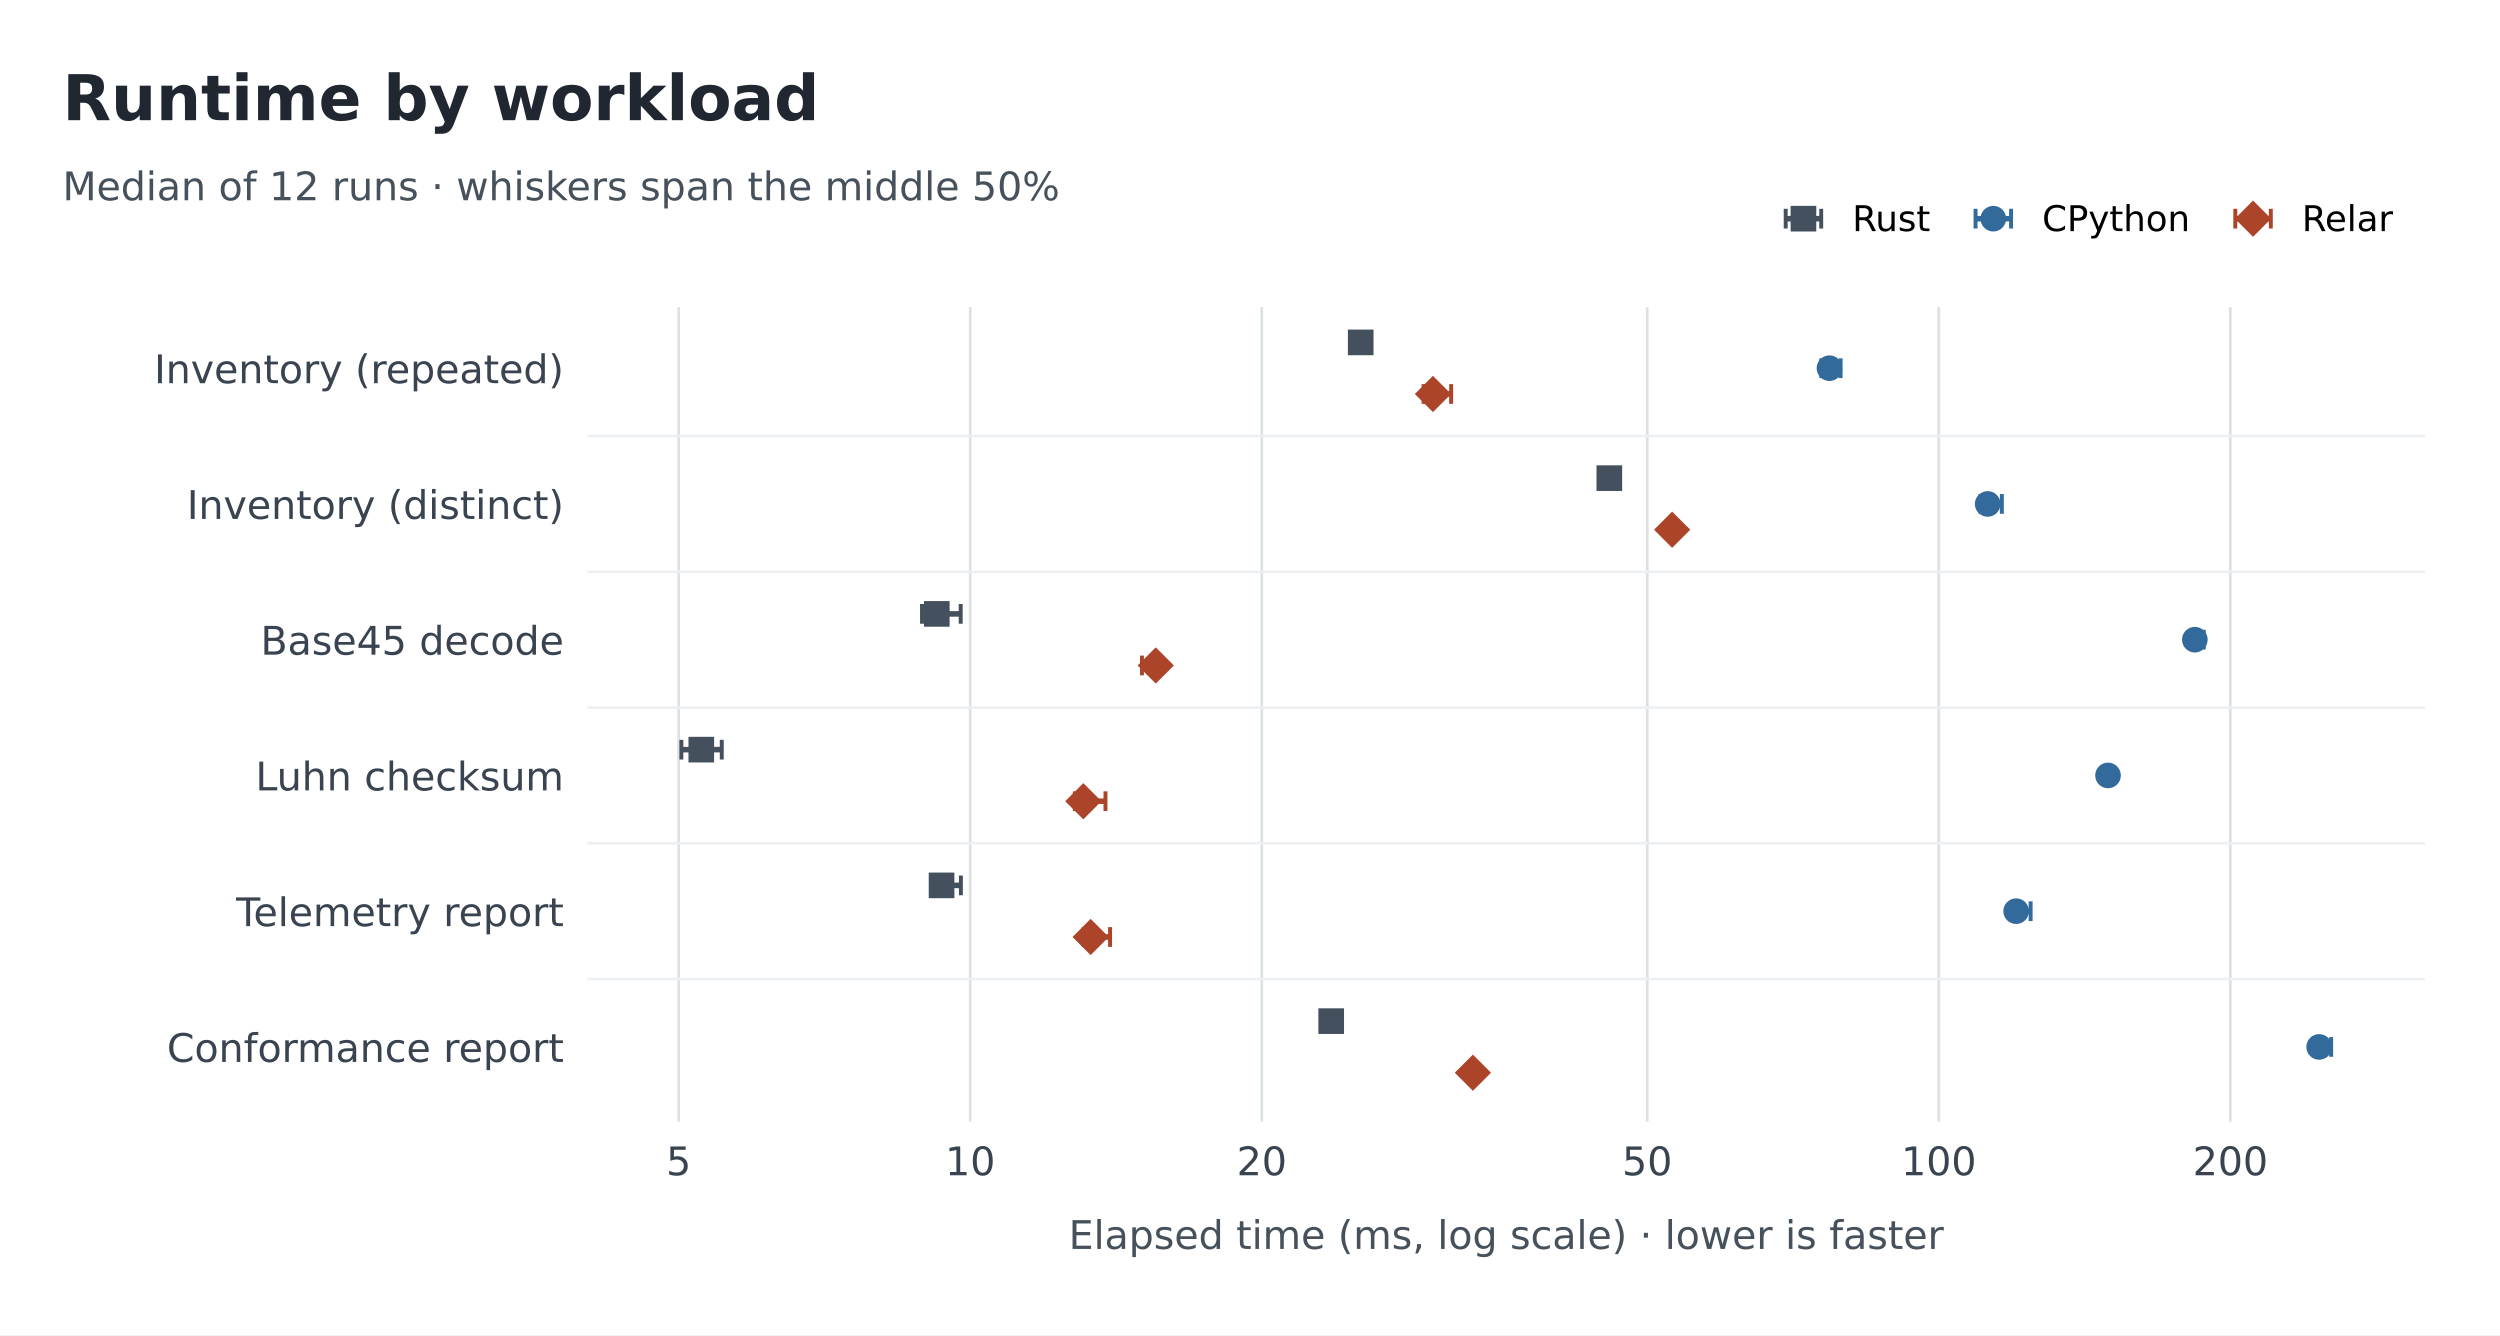
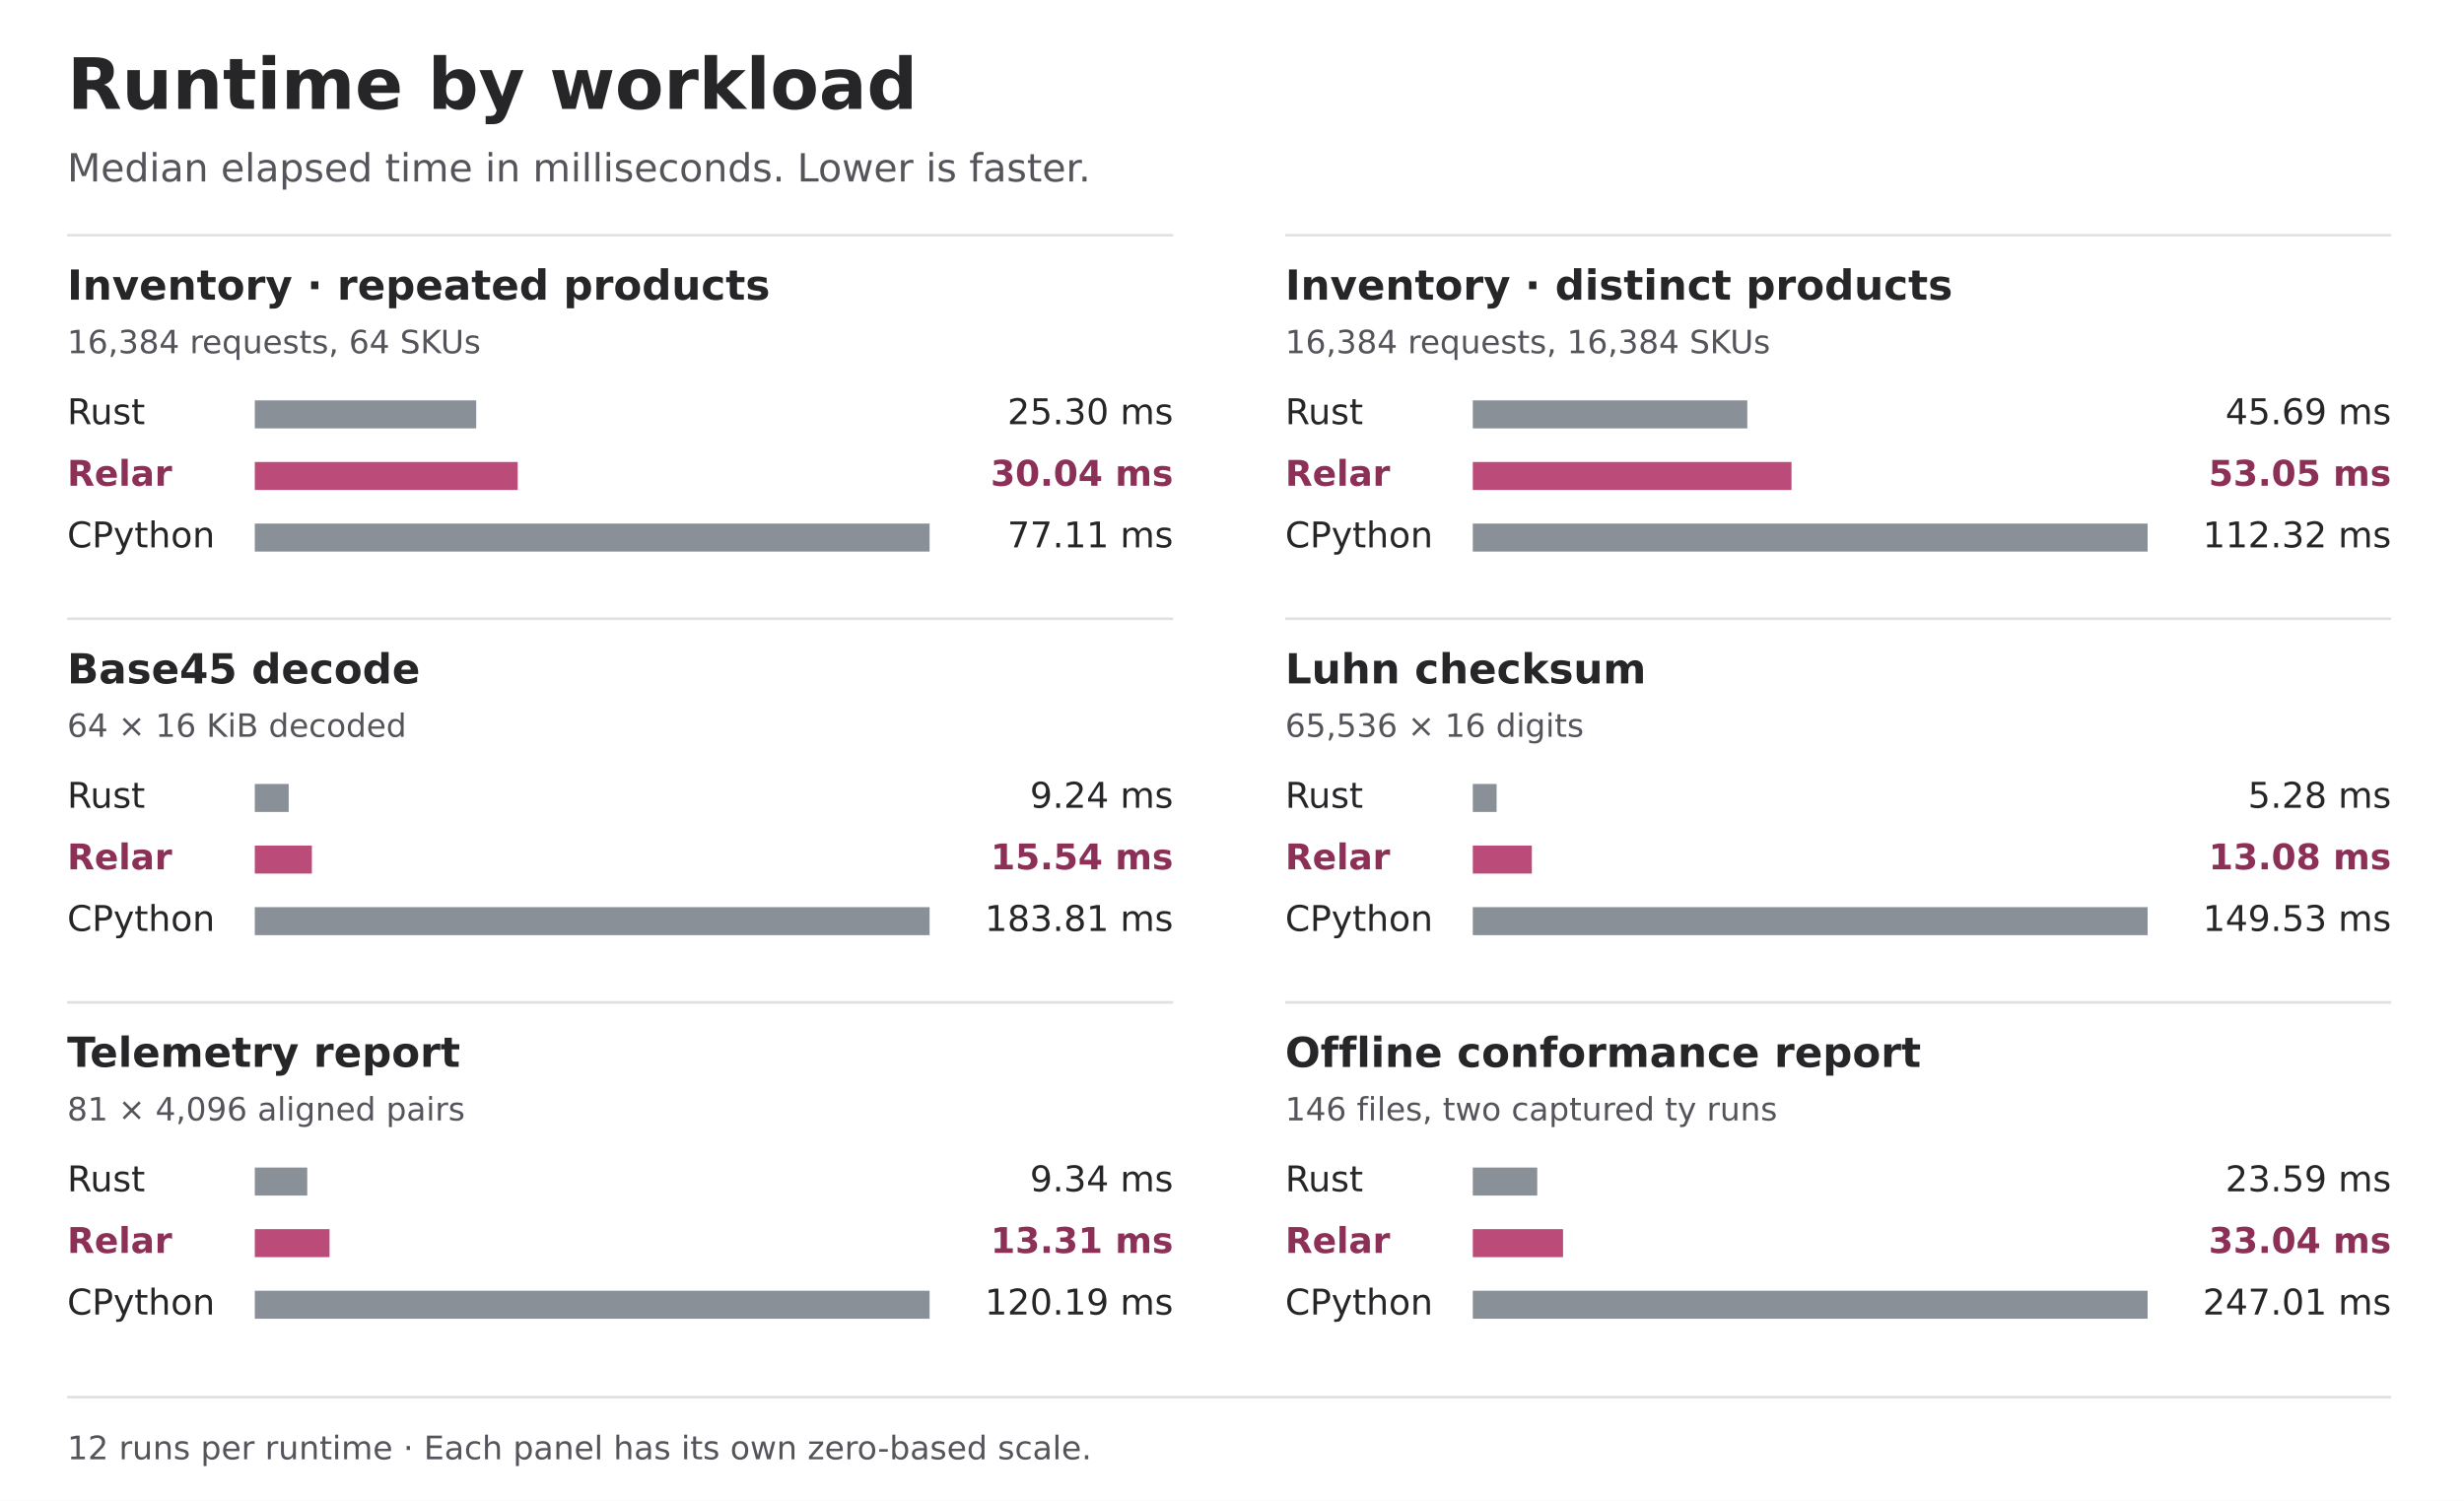
- <svg xmlns="http://www.w3.org/2000/svg" xmlns:xlink="http://www.w3.org/1999/xlink" width="633.6pt" height="338.4pt" viewBox="0 0 633.6 338.4" version="1.1">
+ <svg xmlns="http://www.w3.org/2000/svg" width="660pt" height="402pt" viewBox="0 0 660 402" version="1.1">
  <defs>
    <style type="text/css">*{stroke-linejoin: round; stroke-linecap: butt}</style>
  </defs>
  <g id="figure_1">
    <g id="patch_1">
-       <path d="M 0 338.4 L 633.6 338.4 L 633.6 0 L 0 0 z " style="fill: #ffffff" />
+       <path d="M 0 402 L 660 402 L 660 0 L 0 0 z " style="fill: #ffffff" />
    </g>
    <g id="axes_1">
      <g id="patch_2">
-         <path d="M 148.896 284.256 L 614.592 284.256 L 614.592 77.832 L 148.896 77.832 z " style="fill: #ffffff" />
-       </g>
-       <g id="matplotlib.axis_1">
-         <g id="xtick_1">
-           <g id="line2d_1">
-             <path d="M 172 284.256 L 172 77.832 " clip-path="url(#pf6abe679fa)" style="fill: none; stroke: #dce1e6; stroke-width: 0.7; stroke-linecap: square" />
-           </g>
-           <g id="line2d_2" />
-           <g id="text_1">
-             <text style="font-size: 10px; font-family: 'DejaVu Sans'; text-anchor: middle; fill: #394450" x="172" y="297.854" transform="rotate(-0 171.9999 297.8544)">5</text>
-           </g>
-         </g>
-         <g id="xtick_2">
-           <g id="line2d_3">
-             <path d="M 245.894 284.256 L 245.894 77.832 " clip-path="url(#pf6abe679fa)" style="fill: none; stroke: #dce1e6; stroke-width: 0.7; stroke-linecap: square" />
-           </g>
-           <g id="line2d_4" />
-           <g id="text_2">
-             <text style="font-size: 10px; font-family: 'DejaVu Sans'; text-anchor: middle; fill: #394450" x="245.894" y="297.854" transform="rotate(-0 245.8944 297.8544)">10</text>
-           </g>
-         </g>
-         <g id="xtick_3">
-           <g id="line2d_5">
-             <path d="M 319.789 284.256 L 319.789 77.832 " clip-path="url(#pf6abe679fa)" style="fill: none; stroke: #dce1e6; stroke-width: 0.7; stroke-linecap: square" />
-           </g>
-           <g id="line2d_6" />
-           <g id="text_3">
-             <text style="font-size: 10px; font-family: 'DejaVu Sans'; text-anchor: middle; fill: #394450" x="319.789" y="297.854" transform="rotate(-0 319.7888 297.8544)">20</text>
-           </g>
-         </g>
-         <g id="xtick_4">
-           <g id="line2d_7">
-             <path d="M 417.472 284.256 L 417.472 77.832 " clip-path="url(#pf6abe679fa)" style="fill: none; stroke: #dce1e6; stroke-width: 0.7; stroke-linecap: square" />
-           </g>
-           <g id="line2d_8" />
-           <g id="text_4">
-             <text style="font-size: 10px; font-family: 'DejaVu Sans'; text-anchor: middle; fill: #394450" x="417.472" y="297.854" transform="rotate(-0 417.4719 297.8544)">50</text>
-           </g>
-         </g>
-         <g id="xtick_5">
-           <g id="line2d_9">
-             <path d="M 491.366 284.256 L 491.366 77.832 " clip-path="url(#pf6abe679fa)" style="fill: none; stroke: #dce1e6; stroke-width: 0.7; stroke-linecap: square" />
-           </g>
-           <g id="line2d_10" />
-           <g id="text_5">
-             <text style="font-size: 10px; font-family: 'DejaVu Sans'; text-anchor: middle; fill: #394450" x="491.366" y="297.854" transform="rotate(-0 491.3664 297.8544)">100</text>
-           </g>
-         </g>
-         <g id="xtick_6">
-           <g id="line2d_11">
-             <path d="M 565.261 284.256 L 565.261 77.832 " clip-path="url(#pf6abe679fa)" style="fill: none; stroke: #dce1e6; stroke-width: 0.7; stroke-linecap: square" />
-           </g>
-           <g id="line2d_12" />
-           <g id="text_6">
-             <text style="font-size: 10px; font-family: 'DejaVu Sans'; text-anchor: middle; fill: #394450" x="565.261" y="297.854" transform="rotate(-0 565.2608 297.8544)">200</text>
-           </g>
-         </g>
-         <g id="text_7">
-           <text style="font-size: 10px; font-family: 'DejaVu Sans'; text-anchor: middle; fill: #46515c" x="381.744" y="316.533" transform="rotate(-0 381.744 316.5326)">Elapsed time (ms, log scale)  ·  lower is faster</text>
-         </g>
-       </g>
-       <g id="matplotlib.axis_2">
-         <g id="ytick_1">
-           <g id="line2d_13" />
-           <g id="text_8">
-             <text style="font-size: 10px; font-family: 'DejaVu Sans'; text-anchor: end; fill: #394450" x="142.896" y="97.113" transform="rotate(-0 142.896 97.11302)">Inventory (repeated)</text>
-           </g>
-         </g>
-         <g id="ytick_2">
-           <g id="line2d_14" />
-           <g id="text_9">
-             <text style="font-size: 10px; font-family: 'DejaVu Sans'; text-anchor: end; fill: #394450" x="142.896" y="131.517" transform="rotate(-0 142.896 131.517)">Inventory (distinct)</text>
-           </g>
-         </g>
-         <g id="ytick_3">
-           <g id="line2d_15" />
-           <g id="text_10">
-             <text style="font-size: 10px; font-family: 'DejaVu Sans'; text-anchor: end; fill: #394450" x="142.896" y="165.921" transform="rotate(-0 142.896 165.921)">Base45 decode</text>
-           </g>
-         </g>
-         <g id="ytick_4">
-           <g id="line2d_16" />
-           <g id="text_11">
-             <text style="font-size: 10px; font-family: 'DejaVu Sans'; text-anchor: end; fill: #394450" x="142.896" y="200.325" transform="rotate(-0 142.896 200.325)">Luhn checksum</text>
-           </g>
-         </g>
-         <g id="ytick_5">
-           <g id="line2d_17" />
-           <g id="text_12">
-             <text style="font-size: 10px; font-family: 'DejaVu Sans'; text-anchor: end; fill: #394450" x="142.896" y="234.729" transform="rotate(-0 142.896 234.729)">Telemetry report</text>
-           </g>
-         </g>
-         <g id="ytick_6">
-           <g id="line2d_18" />
-           <g id="text_13">
-             <text style="font-size: 10px; font-family: 'DejaVu Sans'; text-anchor: end; fill: #394450" x="142.896" y="269.133" transform="rotate(-0 142.896 269.133)">Conformance report</text>
-           </g>
-         </g>
-       </g>
-       <g id="line2d_19">
-         <path d="M 148.896 110.516 L 614.592 110.516 " clip-path="url(#pf6abe679fa)" style="fill: none; stroke: #edf0f3; stroke-width: 0.65; stroke-linecap: square" />
-       </g>
-       <g id="line2d_20">
-         <path d="M 148.896 144.92 L 614.592 144.92 " clip-path="url(#pf6abe679fa)" style="fill: none; stroke: #edf0f3; stroke-width: 0.65; stroke-linecap: square" />
-       </g>
-       <g id="line2d_21">
-         <path d="M 148.896 179.324 L 614.592 179.324 " clip-path="url(#pf6abe679fa)" style="fill: none; stroke: #edf0f3; stroke-width: 0.65; stroke-linecap: square" />
-       </g>
-       <g id="line2d_22">
-         <path d="M 148.896 213.728 L 614.592 213.728 " clip-path="url(#pf6abe679fa)" style="fill: none; stroke: #edf0f3; stroke-width: 0.65; stroke-linecap: square" />
-       </g>
-       <g id="line2d_23">
-         <path d="M 148.896 248.132 L 614.592 248.132 " clip-path="url(#pf6abe679fa)" style="fill: none; stroke: #edf0f3; stroke-width: 0.65; stroke-linecap: square" />
+         <path d="M 68.25 107.25 L 127.556 107.25 L 127.556 114.75 L 68.25 114.75 z " clip-path="url(#p8ca427c393)" style="fill: #899097" />
+       </g>
+       <g id="patch_3">
+         <path d="M 68.25 123.75 L 138.669 123.75 L 138.669 131.25 L 68.25 131.25 z " clip-path="url(#p8ca427c393)" style="fill: #bb4b78" />
+       </g>
+       <g id="patch_4">
+         <path d="M 68.25 140.25 L 249 140.25 L 249 147.75 L 68.25 147.75 z " clip-path="url(#p8ca427c393)" style="fill: #899097" />
+       </g>
+       <g id="patch_5">
+         <path d="M 394.5 107.25 L 468.028 107.25 L 468.028 114.75 L 394.5 114.75 z " clip-path="url(#p8ca427c393)" style="fill: #899097" />
+       </g>
+       <g id="patch_6">
+         <path d="M 394.5 123.75 L 479.87 123.75 L 479.87 131.25 L 394.5 131.25 z " clip-path="url(#p8ca427c393)" style="fill: #bb4b78" />
+       </g>
+       <g id="patch_7">
+         <path d="M 394.5 140.25 L 575.25 140.25 L 575.25 147.75 L 394.5 147.75 z " clip-path="url(#p8ca427c393)" style="fill: #899097" />
+       </g>
+       <g id="patch_8">
+         <path d="M 68.25 210 L 77.332 210 L 77.332 217.5 L 68.25 217.5 z " clip-path="url(#p8ca427c393)" style="fill: #899097" />
+       </g>
+       <g id="patch_9">
+         <path d="M 68.25 226.5 L 83.535 226.5 L 83.535 234 L 68.25 234 z " clip-path="url(#p8ca427c393)" style="fill: #bb4b78" />
+       </g>
+       <g id="patch_10">
+         <path d="M 68.25 243 L 249 243 L 249 250.5 L 68.25 250.5 z " clip-path="url(#p8ca427c393)" style="fill: #899097" />
+       </g>
+       <g id="patch_11">
+         <path d="M 394.5 210 L 400.878 210 L 400.878 217.5 L 394.5 217.5 z " clip-path="url(#p8ca427c393)" style="fill: #899097" />
+       </g>
+       <g id="patch_12">
+         <path d="M 394.5 226.5 L 410.316 226.5 L 410.316 234 L 394.5 234 z " clip-path="url(#p8ca427c393)" style="fill: #bb4b78" />
+       </g>
+       <g id="patch_13">
+         <path d="M 394.5 243 L 575.25 243 L 575.25 250.5 L 394.5 250.5 z " clip-path="url(#p8ca427c393)" style="fill: #899097" />
+       </g>
+       <g id="patch_14">
+         <path d="M 68.25 312.75 L 82.297 312.75 L 82.297 320.25 L 68.25 320.25 z " clip-path="url(#p8ca427c393)" style="fill: #899097" />
+       </g>
+       <g id="patch_15">
+         <path d="M 68.25 329.25 L 88.272 329.25 L 88.272 336.75 L 68.25 336.75 z " clip-path="url(#p8ca427c393)" style="fill: #bb4b78" />
+       </g>
+       <g id="patch_16">
+         <path d="M 68.25 345.75 L 249 345.75 L 249 353.25 L 68.25 353.25 z " clip-path="url(#p8ca427c393)" style="fill: #899097" />
+       </g>
+       <g id="patch_17">
+         <path d="M 394.5 312.75 L 411.76 312.75 L 411.76 320.25 L 394.5 320.25 z " clip-path="url(#p8ca427c393)" style="fill: #899097" />
+       </g>
+       <g id="patch_18">
+         <path d="M 394.5 329.25 L 418.673 329.25 L 418.673 336.75 L 394.5 336.75 z " clip-path="url(#p8ca427c393)" style="fill: #bb4b78" />
+       </g>
+       <g id="patch_19">
+         <path d="M 394.5 345.75 L 575.25 345.75 L 575.25 353.25 L 394.5 353.25 z " clip-path="url(#p8ca427c393)" style="fill: #899097" />
      </g>
      <g id="LineCollection_1">
-         <path d="M 343.262 86.777 L 346.415 86.777 " clip-path="url(#pf6abe679fa)" style="fill: none; stroke: #45505f; stroke-width: 1.4" />
-       </g>
-       <g id="line2d_24">
-         <defs>
-           <path id="mac4833c4b2" d="M 0 2.5 L 0 -2.5 " style="stroke: #45505f" />
-         </defs>
-         <g clip-path="url(#pf6abe679fa)">
-           <use xlink:href="#mac4833c4b2" x="343.262" y="86.777" style="fill: #45505f; stroke: #45505f" />
-         </g>
-       </g>
-       <g id="line2d_25">
-         <g clip-path="url(#pf6abe679fa)">
-           <use xlink:href="#mac4833c4b2" x="346.415" y="86.777" style="fill: #45505f; stroke: #45505f" />
-         </g>
+         <path d="M 18 63 L 314.25 63 " clip-path="url(#p8ca427c393)" style="fill: none; stroke: #e2dfe1; stroke-width: 0.7" />
      </g>
      <g id="LineCollection_2">
-         <path d="M 461.585 93.314 L 466.479 93.314 " clip-path="url(#pf6abe679fa)" style="fill: none; stroke: #326a9c; stroke-width: 1.4" />
-       </g>
-       <g id="line2d_26">
-         <defs>
-           <path id="m51a3c4536b" d="M 0 2.5 L 0 -2.5 " style="stroke: #326a9c" />
-         </defs>
-         <g clip-path="url(#pf6abe679fa)">
-           <use xlink:href="#m51a3c4536b" x="461.585" y="93.314" style="fill: #326a9c; stroke: #326a9c" />
-         </g>
-       </g>
-       <g id="line2d_27">
-         <g clip-path="url(#pf6abe679fa)">
-           <use xlink:href="#m51a3c4536b" x="466.479" y="93.314" style="fill: #326a9c; stroke: #326a9c" />
-         </g>
+         <path d="M 344.25 63 L 640.5 63 " clip-path="url(#p8ca427c393)" style="fill: none; stroke: #e2dfe1; stroke-width: 0.7" />
      </g>
      <g id="LineCollection_3">
-         <path d="M 360.796 99.851 L 367.775 99.851 " clip-path="url(#pf6abe679fa)" style="fill: none; stroke: #ac4429; stroke-width: 1.4" />
-       </g>
-       <g id="line2d_28">
-         <defs>
-           <path id="md7115ae603" d="M 0 2.5 L 0 -2.5 " style="stroke: #ac4429" />
-         </defs>
-         <g clip-path="url(#pf6abe679fa)">
-           <use xlink:href="#md7115ae603" x="360.796" y="99.851" style="fill: #ac4429; stroke: #ac4429" />
-         </g>
-       </g>
-       <g id="line2d_29">
-         <g clip-path="url(#pf6abe679fa)">
-           <use xlink:href="#md7115ae603" x="367.775" y="99.851" style="fill: #ac4429; stroke: #ac4429" />
-         </g>
+         <path d="M 18 165.75 L 314.25 165.75 " clip-path="url(#p8ca427c393)" style="fill: none; stroke: #e2dfe1; stroke-width: 0.7" />
      </g>
      <g id="LineCollection_4">
-         <path d="M 407.334 121.181 L 409.613 121.181 " clip-path="url(#pf6abe679fa)" style="fill: none; stroke: #45505f; stroke-width: 1.4" />
-       </g>
-       <g id="line2d_30">
-         <g clip-path="url(#pf6abe679fa)">
-           <use xlink:href="#mac4833c4b2" x="407.334" y="121.181" style="fill: #45505f; stroke: #45505f" />
-         </g>
-       </g>
-       <g id="line2d_31">
-         <g clip-path="url(#pf6abe679fa)">
-           <use xlink:href="#mac4833c4b2" x="409.613" y="121.181" style="fill: #45505f; stroke: #45505f" />
-         </g>
+         <path d="M 344.25 165.75 L 640.5 165.75 " clip-path="url(#p8ca427c393)" style="fill: none; stroke: #e2dfe1; stroke-width: 0.7" />
      </g>
      <g id="LineCollection_5">
-         <path d="M 501.943 127.718 L 507.347 127.718 " clip-path="url(#pf6abe679fa)" style="fill: none; stroke: #326a9c; stroke-width: 1.4" />
-       </g>
-       <g id="line2d_32">
-         <g clip-path="url(#pf6abe679fa)">
-           <use xlink:href="#m51a3c4536b" x="501.943" y="127.718" style="fill: #326a9c; stroke: #326a9c" />
-         </g>
-       </g>
-       <g id="line2d_33">
-         <g clip-path="url(#pf6abe679fa)">
-           <use xlink:href="#m51a3c4536b" x="507.347" y="127.718" style="fill: #326a9c; stroke: #326a9c" />
-         </g>
+         <path d="M 18 268.5 L 314.25 268.5 " clip-path="url(#p8ca427c393)" style="fill: none; stroke: #e2dfe1; stroke-width: 0.7" />
      </g>
      <g id="LineCollection_6">
-         <path d="M 422.763 134.255 L 425.127 134.255 " clip-path="url(#pf6abe679fa)" style="fill: none; stroke: #ac4429; stroke-width: 1.4" />
-       </g>
-       <g id="line2d_34">
-         <g clip-path="url(#pf6abe679fa)">
-           <use xlink:href="#md7115ae603" x="422.763" y="134.255" style="fill: #ac4429; stroke: #ac4429" />
-         </g>
-       </g>
-       <g id="line2d_35">
-         <g clip-path="url(#pf6abe679fa)">
-           <use xlink:href="#md7115ae603" x="425.127" y="134.255" style="fill: #ac4429; stroke: #ac4429" />
-         </g>
+         <path d="M 344.25 268.5 L 640.5 268.5 " clip-path="url(#p8ca427c393)" style="fill: none; stroke: #e2dfe1; stroke-width: 0.7" />
      </g>
      <g id="LineCollection_7">
-         <path d="M 233.675 155.585 L 243.479 155.585 " clip-path="url(#pf6abe679fa)" style="fill: none; stroke: #45505f; stroke-width: 1.4" />
-       </g>
-       <g id="line2d_36">
-         <g clip-path="url(#pf6abe679fa)">
-           <use xlink:href="#mac4833c4b2" x="233.675" y="155.585" style="fill: #45505f; stroke: #45505f" />
-         </g>
-       </g>
-       <g id="line2d_37">
-         <g clip-path="url(#pf6abe679fa)">
-           <use xlink:href="#mac4833c4b2" x="243.479" y="155.585" style="fill: #45505f; stroke: #45505f" />
-         </g>
-       </g>
-       <g id="LineCollection_8">
-         <path d="M 555.623 162.122 L 558.513 162.122 " clip-path="url(#pf6abe679fa)" style="fill: none; stroke: #326a9c; stroke-width: 1.4" />
-       </g>
-       <g id="line2d_38">
-         <g clip-path="url(#pf6abe679fa)">
-           <use xlink:href="#m51a3c4536b" x="555.623" y="162.122" style="fill: #326a9c; stroke: #326a9c" />
-         </g>
-       </g>
-       <g id="line2d_39">
-         <g clip-path="url(#pf6abe679fa)">
-           <use xlink:href="#m51a3c4536b" x="558.513" y="162.122" style="fill: #326a9c; stroke: #326a9c" />
-         </g>
-       </g>
-       <g id="LineCollection_9">
-         <path d="M 289.415 168.659 L 294.036 168.659 " clip-path="url(#pf6abe679fa)" style="fill: none; stroke: #ac4429; stroke-width: 1.4" />
-       </g>
-       <g id="line2d_40">
-         <g clip-path="url(#pf6abe679fa)">
-           <use xlink:href="#md7115ae603" x="289.415" y="168.659" style="fill: #ac4429; stroke: #ac4429" />
-         </g>
-       </g>
-       <g id="line2d_41">
-         <g clip-path="url(#pf6abe679fa)">
-           <use xlink:href="#md7115ae603" x="294.036" y="168.659" style="fill: #ac4429; stroke: #ac4429" />
-         </g>
-       </g>
-       <g id="LineCollection_10">
-         <path d="M 172.685 189.989 L 182.923 189.989 " clip-path="url(#pf6abe679fa)" style="fill: none; stroke: #45505f; stroke-width: 1.4" />
-       </g>
-       <g id="line2d_42">
-         <g clip-path="url(#pf6abe679fa)">
-           <use xlink:href="#mac4833c4b2" x="172.685" y="189.989" style="fill: #45505f; stroke: #45505f" />
-         </g>
-       </g>
-       <g id="line2d_43">
-         <g clip-path="url(#pf6abe679fa)">
-           <use xlink:href="#mac4833c4b2" x="182.923" y="189.989" style="fill: #45505f; stroke: #45505f" />
-         </g>
-       </g>
-       <g id="LineCollection_11">
-         <path d="M 533.531 196.526 L 535.13 196.526 " clip-path="url(#pf6abe679fa)" style="fill: none; stroke: #326a9c; stroke-width: 1.4" />
-       </g>
-       <g id="line2d_44">
-         <g clip-path="url(#pf6abe679fa)">
-           <use xlink:href="#m51a3c4536b" x="533.531" y="196.526" style="fill: #326a9c; stroke: #326a9c" />
-         </g>
-       </g>
-       <g id="line2d_45">
-         <g clip-path="url(#pf6abe679fa)">
-           <use xlink:href="#m51a3c4536b" x="535.13" y="196.526" style="fill: #326a9c; stroke: #326a9c" />
-         </g>
-       </g>
-       <g id="LineCollection_12">
-         <path d="M 272.404 203.063 L 280.173 203.063 " clip-path="url(#pf6abe679fa)" style="fill: none; stroke: #ac4429; stroke-width: 1.4" />
-       </g>
-       <g id="line2d_46">
-         <g clip-path="url(#pf6abe679fa)">
-           <use xlink:href="#md7115ae603" x="272.404" y="203.063" style="fill: #ac4429; stroke: #ac4429" />
-         </g>
-       </g>
-       <g id="line2d_47">
-         <g clip-path="url(#pf6abe679fa)">
-           <use xlink:href="#md7115ae603" x="280.173" y="203.063" style="fill: #ac4429; stroke: #ac4429" />
-         </g>
-       </g>
-       <g id="LineCollection_13">
-         <path d="M 236.569 224.393 L 243.53 224.393 " clip-path="url(#pf6abe679fa)" style="fill: none; stroke: #45505f; stroke-width: 1.4" />
-       </g>
-       <g id="line2d_48">
-         <g clip-path="url(#pf6abe679fa)">
-           <use xlink:href="#mac4833c4b2" x="236.569" y="224.393" style="fill: #45505f; stroke: #45505f" />
-         </g>
-       </g>
-       <g id="line2d_49">
-         <g clip-path="url(#pf6abe679fa)">
-           <use xlink:href="#mac4833c4b2" x="243.53" y="224.393" style="fill: #45505f; stroke: #45505f" />
-         </g>
-       </g>
-       <g id="LineCollection_14">
-         <path d="M 509.958 230.93 L 514.64 230.93 " clip-path="url(#pf6abe679fa)" style="fill: none; stroke: #326a9c; stroke-width: 1.4" />
-       </g>
-       <g id="line2d_50">
-         <g clip-path="url(#pf6abe679fa)">
-           <use xlink:href="#m51a3c4536b" x="509.958" y="230.93" style="fill: #326a9c; stroke: #326a9c" />
-         </g>
-       </g>
-       <g id="line2d_51">
-         <g clip-path="url(#pf6abe679fa)">
-           <use xlink:href="#m51a3c4536b" x="514.64" y="230.93" style="fill: #326a9c; stroke: #326a9c" />
-         </g>
-       </g>
-       <g id="LineCollection_15">
-         <path d="M 274.651 237.467 L 281.333 237.467 " clip-path="url(#pf6abe679fa)" style="fill: none; stroke: #ac4429; stroke-width: 1.4" />
-       </g>
-       <g id="line2d_52">
-         <g clip-path="url(#pf6abe679fa)">
-           <use xlink:href="#md7115ae603" x="274.651" y="237.467" style="fill: #ac4429; stroke: #ac4429" />
-         </g>
-       </g>
-       <g id="line2d_53">
-         <g clip-path="url(#pf6abe679fa)">
-           <use xlink:href="#md7115ae603" x="281.333" y="237.467" style="fill: #ac4429; stroke: #ac4429" />
-         </g>
-       </g>
-       <g id="LineCollection_16">
-         <path d="M 336.313 258.797 L 339.52 258.797 " clip-path="url(#pf6abe679fa)" style="fill: none; stroke: #45505f; stroke-width: 1.4" />
-       </g>
-       <g id="line2d_54">
-         <g clip-path="url(#pf6abe679fa)">
-           <use xlink:href="#mac4833c4b2" x="336.313" y="258.797" style="fill: #45505f; stroke: #45505f" />
-         </g>
-       </g>
-       <g id="line2d_55">
-         <g clip-path="url(#pf6abe679fa)">
-           <use xlink:href="#mac4833c4b2" x="339.52" y="258.797" style="fill: #45505f; stroke: #45505f" />
-         </g>
-       </g>
-       <g id="LineCollection_17">
-         <path d="M 587.055 265.334 L 590.803 265.334 " clip-path="url(#pf6abe679fa)" style="fill: none; stroke: #326a9c; stroke-width: 1.4" />
-       </g>
-       <g id="line2d_56">
-         <g clip-path="url(#pf6abe679fa)">
-           <use xlink:href="#m51a3c4536b" x="587.055" y="265.334" style="fill: #326a9c; stroke: #326a9c" />
-         </g>
-       </g>
-       <g id="line2d_57">
-         <g clip-path="url(#pf6abe679fa)">
-           <use xlink:href="#m51a3c4536b" x="590.803" y="265.334" style="fill: #326a9c; stroke: #326a9c" />
-         </g>
-       </g>
-       <g id="LineCollection_18">
-         <path d="M 372.022 271.871 L 374.927 271.871 " clip-path="url(#pf6abe679fa)" style="fill: none; stroke: #ac4429; stroke-width: 1.4" />
-       </g>
-       <g id="line2d_58">
-         <g clip-path="url(#pf6abe679fa)">
-           <use xlink:href="#md7115ae603" x="372.022" y="271.871" style="fill: #ac4429; stroke: #ac4429" />
-         </g>
-       </g>
-       <g id="line2d_59">
-         <g clip-path="url(#pf6abe679fa)">
-           <use xlink:href="#md7115ae603" x="374.927" y="271.871" style="fill: #ac4429; stroke: #ac4429" />
-         </g>
-       </g>
-       <g id="line2d_60">
-         <defs>
-           <path id="m5407c6e0bc" d="M -2.75 2.75 L 2.75 2.75 L 2.75 -2.75 L -2.75 -2.75 z " style="stroke: #45505f; stroke-linejoin: miter" />
-         </defs>
-         <g clip-path="url(#pf6abe679fa)">
-           <use xlink:href="#m5407c6e0bc" x="344.856" y="86.777" style="fill: #45505f; stroke: #45505f; stroke-linejoin: miter" />
-         </g>
-       </g>
-       <g id="line2d_61">
-         <defs>
-           <path id="ma1bf87bc43" d="M 0 2.75 C 0.729 2.75 1.429 2.46 1.945 1.945 C 2.46 1.429 2.75 0.729 2.75 0 C 2.75 -0.729 2.46 -1.429 1.945 -1.945 C 1.429 -2.46 0.729 -2.75 0 -2.75 C -0.729 -2.75 -1.429 -2.46 -1.945 -1.945 C -2.46 -1.429 -2.75 -0.729 -2.75 0 C -2.75 0.729 -2.46 1.429 -1.945 1.945 C -1.429 2.46 -0.729 2.75 0 2.75 z " style="stroke: #326a9c" />
-         </defs>
-         <g clip-path="url(#pf6abe679fa)">
-           <use xlink:href="#ma1bf87bc43" x="463.659" y="93.314" style="fill: #326a9c; stroke: #326a9c" />
-         </g>
-       </g>
-       <g id="line2d_62">
-         <defs>
-           <path id="m8eb67f1c9c" d="M -0 3.889 L 3.889 0 L 0 -3.889 L -3.889 -0 z " style="stroke: #ac4429; stroke-linejoin: miter" />
-         </defs>
-         <g clip-path="url(#pf6abe679fa)">
-           <use xlink:href="#m8eb67f1c9c" x="363.166" y="99.851" style="fill: #ac4429; stroke: #ac4429; stroke-linejoin: miter" />
-         </g>
-       </g>
-       <g id="line2d_63">
-         <g clip-path="url(#pf6abe679fa)">
-           <use xlink:href="#m5407c6e0bc" x="407.868" y="121.181" style="fill: #45505f; stroke: #45505f; stroke-linejoin: miter" />
-         </g>
-       </g>
-       <g id="line2d_64">
-         <g clip-path="url(#pf6abe679fa)">
-           <use xlink:href="#ma1bf87bc43" x="503.755" y="127.718" style="fill: #326a9c; stroke: #326a9c" />
-         </g>
-       </g>
-       <g id="line2d_65">
-         <g clip-path="url(#pf6abe679fa)">
-           <use xlink:href="#m8eb67f1c9c" x="423.788" y="134.255" style="fill: #ac4429; stroke: #ac4429; stroke-linejoin: miter" />
-         </g>
-       </g>
-       <g id="line2d_66">
-         <g clip-path="url(#pf6abe679fa)">
-           <use xlink:href="#m5407c6e0bc" x="237.42" y="155.585" style="fill: #45505f; stroke: #45505f; stroke-linejoin: miter" />
-         </g>
-       </g>
-       <g id="line2d_67">
-         <g clip-path="url(#pf6abe679fa)">
-           <use xlink:href="#ma1bf87bc43" x="556.259" y="162.122" style="fill: #326a9c; stroke: #326a9c" />
-         </g>
-       </g>
-       <g id="line2d_68">
-         <g clip-path="url(#pf6abe679fa)">
-           <use xlink:href="#m8eb67f1c9c" x="292.916" y="168.659" style="fill: #ac4429; stroke: #ac4429; stroke-linejoin: miter" />
-         </g>
-       </g>
-       <g id="line2d_69">
-         <g clip-path="url(#pf6abe679fa)">
-           <use xlink:href="#m5407c6e0bc" x="177.736" y="189.989" style="fill: #45505f; stroke: #45505f; stroke-linejoin: miter" />
-         </g>
-       </g>
-       <g id="line2d_70">
-         <g clip-path="url(#pf6abe679fa)">
-           <use xlink:href="#ma1bf87bc43" x="534.256" y="196.526" style="fill: #326a9c; stroke: #326a9c" />
-         </g>
-       </g>
-       <g id="line2d_71">
-         <g clip-path="url(#pf6abe679fa)">
-           <use xlink:href="#m8eb67f1c9c" x="274.554" y="203.063" style="fill: #ac4429; stroke: #ac4429; stroke-linejoin: miter" />
-         </g>
-       </g>
-       <g id="line2d_72">
-         <g clip-path="url(#pf6abe679fa)">
-           <use xlink:href="#m5407c6e0bc" x="238.626" y="224.393" style="fill: #45505f; stroke: #45505f; stroke-linejoin: miter" />
-         </g>
-       </g>
-       <g id="line2d_73">
-         <g clip-path="url(#pf6abe679fa)">
-           <use xlink:href="#ma1bf87bc43" x="510.973" y="230.93" style="fill: #326a9c; stroke: #326a9c" />
-         </g>
-       </g>
-       <g id="line2d_74">
-         <g clip-path="url(#pf6abe679fa)">
-           <use xlink:href="#m8eb67f1c9c" x="276.409" y="237.467" style="fill: #ac4429; stroke: #ac4429; stroke-linejoin: miter" />
-         </g>
-       </g>
-       <g id="line2d_75">
-         <g clip-path="url(#pf6abe679fa)">
-           <use xlink:href="#m5407c6e0bc" x="337.379" y="258.797" style="fill: #45505f; stroke: #45505f; stroke-linejoin: miter" />
-         </g>
-       </g>
-       <g id="line2d_76">
-         <g clip-path="url(#pf6abe679fa)">
-           <use xlink:href="#ma1bf87bc43" x="587.768" y="265.334" style="fill: #326a9c; stroke: #326a9c" />
-         </g>
-       </g>
-       <g id="line2d_77">
-         <g clip-path="url(#pf6abe679fa)">
-           <use xlink:href="#m8eb67f1c9c" x="373.289" y="271.871" style="fill: #ac4429; stroke: #ac4429; stroke-linejoin: miter" />
-         </g>
-       </g>
-       <g id="legend_1">
-         <g id="LineCollection_19">
-           <path d="M 452.565 55.421 L 461.565 55.421 " style="fill: none; stroke: #45505f; stroke-width: 1.4" />
-         </g>
-         <g id="line2d_78">
-           <g>
-             <use xlink:href="#mac4833c4b2" x="452.565" y="55.421" style="fill: #45505f; stroke: #45505f" />
-           </g>
-         </g>
-         <g id="line2d_79">
-           <g>
-             <use xlink:href="#mac4833c4b2" x="461.565" y="55.421" style="fill: #45505f; stroke: #45505f" />
-           </g>
-         </g>
-         <g id="line2d_80" />
-         <g id="line2d_81">
-           <g>
-             <use xlink:href="#m5407c6e0bc" x="457.065" y="55.421" style="fill: #45505f; stroke: #45505f; stroke-linejoin: miter" />
-           </g>
-         </g>
-         <g id="text_14">
-           <text style="font-size: 9px; font-family: 'DejaVu Sans'; text-anchor: start" x="469.44" y="58.571" transform="rotate(-0 469.4403 58.5712)">Rust</text>
-         </g>
-         <g id="LineCollection_20">
-           <path d="M 500.684 55.421 L 509.684 55.421 " style="fill: none; stroke: #326a9c; stroke-width: 1.4" />
-         </g>
-         <g id="line2d_82">
-           <g>
-             <use xlink:href="#m51a3c4536b" x="500.684" y="55.421" style="fill: #326a9c; stroke: #326a9c" />
-           </g>
-         </g>
-         <g id="line2d_83">
-           <g>
-             <use xlink:href="#m51a3c4536b" x="509.684" y="55.421" style="fill: #326a9c; stroke: #326a9c" />
-           </g>
-         </g>
-         <g id="line2d_84" />
-         <g id="line2d_85">
-           <g>
-             <use xlink:href="#ma1bf87bc43" x="505.184" y="55.421" style="fill: #326a9c; stroke: #326a9c" />
-           </g>
-         </g>
-         <g id="text_15">
-           <text style="font-size: 9px; font-family: 'DejaVu Sans'; text-anchor: start" x="517.559" y="58.571" transform="rotate(-0 517.5593 58.5712)">CPython</text>
-         </g>
-         <g id="LineCollection_21">
-           <path d="M 566.515 55.421 L 575.515 55.421 " style="fill: none; stroke: #ac4429; stroke-width: 1.4" />
-         </g>
-         <g id="line2d_86">
-           <g>
-             <use xlink:href="#md7115ae603" x="566.515" y="55.421" style="fill: #ac4429; stroke: #ac4429" />
-           </g>
-         </g>
-         <g id="line2d_87">
-           <g>
-             <use xlink:href="#md7115ae603" x="575.515" y="55.421" style="fill: #ac4429; stroke: #ac4429" />
-           </g>
-         </g>
-         <g id="line2d_88" />
-         <g id="line2d_89">
-           <g>
-             <use xlink:href="#m8eb67f1c9c" x="571.015" y="55.421" style="fill: #ac4429; stroke: #ac4429; stroke-linejoin: miter" />
-           </g>
-         </g>
-         <g id="text_16">
-           <text style="font-size: 9px; font-family: 'DejaVu Sans'; text-anchor: start" x="583.39" y="58.571" transform="rotate(-0 583.3901 58.5712)">Relar</text>
-         </g>
-       </g>
-     </g>
-     <g id="text_17">
-       <text style="font-weight: 600; font-size: 16px; font-family: 'DejaVu Sans'; text-anchor: start; fill: #202730" x="15.84" y="30.456" transform="rotate(-0 15.84 30.456)">Runtime by workload</text>
-     </g>
-     <g id="text_18">
-       <text style="font-size: 10px; font-family: 'DejaVu Sans'; text-anchor: start; fill: #46515c" x="15.84" y="50.76" transform="rotate(-0 15.84 50.76)">Median of 12 runs  ·  whiskers span the middle 50%</text>
+         <path d="M 18 374.25 L 640.5 374.25 " clip-path="url(#p8ca427c393)" style="fill: none; stroke: #e2dfe1; stroke-width: 0.7" />
+       </g>
+       <g id="text_1">
+         <text style="font-weight: 700; font-size: 19px; font-family: 'DejaVu Sans'; text-anchor: start; fill: #262528" x="18" y="29.169" transform="rotate(-0 18 29.16859)">Runtime by workload</text>
+       </g>
+       <g id="text_2">
+         <text style="font-size: 10.4px; font-family: 'DejaVu Sans'; text-anchor: start; fill: #56545b" x="18" y="48.62" transform="rotate(-0 18 48.61975)">Median elapsed time in milliseconds. Lower is faster.</text>
+       </g>
+       <g id="text_3">
+         <text style="font-weight: 700; font-size: 11.1px; font-family: 'DejaVu Sans'; text-anchor: start; fill: #262528" x="18" y="80.27" transform="rotate(-0 18 80.26955)">Inventory · repeated products</text>
+       </g>
+       <g id="text_4">
+         <text style="font-size: 8.6px; font-family: 'DejaVu Sans'; text-anchor: start; fill: #56545b" x="18" y="94.623" transform="rotate(-0 18 94.62306)">16,384 requests, 64 SKUs</text>
+       </g>
+       <g id="text_5">
+         <text style="font-size: 9.5px; font-family: 'DejaVu Sans'; text-anchor: start; fill: #262528" x="18" y="113.621" transform="rotate(-0 18 113.6214)">Rust</text>
+       </g>
+       <g id="text_6">
+         <text style="font-size: 9.5px; font-family: 'DejaVu Sans'; text-anchor: end; fill: #262528" x="314.25" y="113.621" transform="rotate(-0 314.25 113.6214)">25.30 ms</text>
+       </g>
+       <g id="text_7">
+         <text style="font-weight: 700; font-size: 9.5px; font-family: 'DejaVu Sans'; text-anchor: start; fill: #8c3058" x="18" y="130.121" transform="rotate(-0 18 130.1214)">Relar</text>
+       </g>
+       <g id="text_8">
+         <text style="font-weight: 700; font-size: 9.5px; font-family: 'DejaVu Sans'; text-anchor: end; fill: #8c3058" x="314.25" y="130.121" transform="rotate(-0 314.25 130.1214)">30.04 ms</text>
+       </g>
+       <g id="text_9">
+         <text style="font-size: 9.5px; font-family: 'DejaVu Sans'; text-anchor: start; fill: #262528" x="18" y="146.621" transform="rotate(-0 18 146.6214)">CPython</text>
+       </g>
+       <g id="text_10">
+         <text style="font-size: 9.5px; font-family: 'DejaVu Sans'; text-anchor: end; fill: #262528" x="314.25" y="146.621" transform="rotate(-0 314.25 146.6214)">77.11 ms</text>
+       </g>
+       <g id="text_11">
+         <text style="font-weight: 700; font-size: 11.1px; font-family: 'DejaVu Sans'; text-anchor: start; fill: #262528" x="344.25" y="80.27" transform="rotate(-0 344.25 80.26955)">Inventory · distinct products</text>
+       </g>
+       <g id="text_12">
+         <text style="font-size: 8.6px; font-family: 'DejaVu Sans'; text-anchor: start; fill: #56545b" x="344.25" y="94.623" transform="rotate(-0 344.25 94.62306)">16,384 requests, 16,384 SKUs</text>
+       </g>
+       <g id="text_13">
+         <text style="font-size: 9.5px; font-family: 'DejaVu Sans'; text-anchor: start; fill: #262528" x="344.25" y="113.621" transform="rotate(-0 344.25 113.6214)">Rust</text>
+       </g>
+       <g id="text_14">
+         <text style="font-size: 9.5px; font-family: 'DejaVu Sans'; text-anchor: end; fill: #262528" x="640.5" y="113.621" transform="rotate(-0 640.5 113.6214)">45.69 ms</text>
+       </g>
+       <g id="text_15">
+         <text style="font-weight: 700; font-size: 9.5px; font-family: 'DejaVu Sans'; text-anchor: start; fill: #8c3058" x="344.25" y="130.121" transform="rotate(-0 344.25 130.1214)">Relar</text>
+       </g>
+       <g id="text_16">
+         <text style="font-weight: 700; font-size: 9.5px; font-family: 'DejaVu Sans'; text-anchor: end; fill: #8c3058" x="640.5" y="130.121" transform="rotate(-0 640.5 130.1214)">53.05 ms</text>
+       </g>
+       <g id="text_17">
+         <text style="font-size: 9.5px; font-family: 'DejaVu Sans'; text-anchor: start; fill: #262528" x="344.25" y="146.621" transform="rotate(-0 344.25 146.6214)">CPython</text>
+       </g>
+       <g id="text_18">
+         <text style="font-size: 9.5px; font-family: 'DejaVu Sans'; text-anchor: end; fill: #262528" x="640.5" y="146.621" transform="rotate(-0 640.5 146.6214)">112.32 ms</text>
+       </g>
+       <g id="text_19">
+         <text style="font-weight: 700; font-size: 11.1px; font-family: 'DejaVu Sans'; text-anchor: start; fill: #262528" x="18" y="183.063" transform="rotate(-0 18 183.0629)">Base45 decode</text>
+       </g>
+       <g id="text_20">
+         <text style="font-size: 8.6px; font-family: 'DejaVu Sans'; text-anchor: start; fill: #56545b" x="18" y="197.373" transform="rotate(-0 18 197.3731)">64 × 16 KiB decoded</text>
+       </g>
+       <g id="text_21">
+         <text style="font-size: 9.5px; font-family: 'DejaVu Sans'; text-anchor: start; fill: #262528" x="18" y="216.371" transform="rotate(-0 18 216.3714)">Rust</text>
+       </g>
+       <g id="text_22">
+         <text style="font-size: 9.5px; font-family: 'DejaVu Sans'; text-anchor: end; fill: #262528" x="314.25" y="216.371" transform="rotate(-0 314.25 216.3714)">9.24 ms</text>
+       </g>
+       <g id="text_23">
+         <text style="font-weight: 700; font-size: 9.5px; font-family: 'DejaVu Sans'; text-anchor: start; fill: #8c3058" x="18" y="232.871" transform="rotate(-0 18 232.8714)">Relar</text>
+       </g>
+       <g id="text_24">
+         <text style="font-weight: 700; font-size: 9.5px; font-family: 'DejaVu Sans'; text-anchor: end; fill: #8c3058" x="314.25" y="232.871" transform="rotate(-0 314.25 232.8714)">15.54 ms</text>
+       </g>
+       <g id="text_25">
+         <text style="font-size: 9.5px; font-family: 'DejaVu Sans'; text-anchor: start; fill: #262528" x="18" y="249.371" transform="rotate(-0 18 249.3714)">CPython</text>
+       </g>
+       <g id="text_26">
+         <text style="font-size: 9.5px; font-family: 'DejaVu Sans'; text-anchor: end; fill: #262528" x="314.25" y="249.371" transform="rotate(-0 314.25 249.3714)">183.81 ms</text>
+       </g>
+       <g id="text_27">
+         <text style="font-weight: 700; font-size: 11.1px; font-family: 'DejaVu Sans'; text-anchor: start; fill: #262528" x="344.25" y="183.063" transform="rotate(-0 344.25 183.0629)">Luhn checksum</text>
+       </g>
+       <g id="text_28">
+         <text style="font-size: 8.6px; font-family: 'DejaVu Sans'; text-anchor: start; fill: #56545b" x="344.25" y="197.373" transform="rotate(-0 344.25 197.3731)">65,536 × 16 digits</text>
+       </g>
+       <g id="text_29">
+         <text style="font-size: 9.5px; font-family: 'DejaVu Sans'; text-anchor: start; fill: #262528" x="344.25" y="216.371" transform="rotate(-0 344.25 216.3714)">Rust</text>
+       </g>
+       <g id="text_30">
+         <text style="font-size: 9.5px; font-family: 'DejaVu Sans'; text-anchor: end; fill: #262528" x="640.5" y="216.371" transform="rotate(-0 640.5 216.3714)">5.28 ms</text>
+       </g>
+       <g id="text_31">
+         <text style="font-weight: 700; font-size: 9.5px; font-family: 'DejaVu Sans'; text-anchor: start; fill: #8c3058" x="344.25" y="232.871" transform="rotate(-0 344.25 232.8714)">Relar</text>
+       </g>
+       <g id="text_32">
+         <text style="font-weight: 700; font-size: 9.5px; font-family: 'DejaVu Sans'; text-anchor: end; fill: #8c3058" x="640.5" y="232.871" transform="rotate(-0 640.5 232.8714)">13.08 ms</text>
+       </g>
+       <g id="text_33">
+         <text style="font-size: 9.5px; font-family: 'DejaVu Sans'; text-anchor: start; fill: #262528" x="344.25" y="249.371" transform="rotate(-0 344.25 249.3714)">CPython</text>
+       </g>
+       <g id="text_34">
+         <text style="font-size: 9.5px; font-family: 'DejaVu Sans'; text-anchor: end; fill: #262528" x="640.5" y="249.371" transform="rotate(-0 640.5 249.3714)">149.53 ms</text>
+       </g>
+       <g id="text_35">
+         <text style="font-weight: 700; font-size: 11.1px; font-family: 'DejaVu Sans'; text-anchor: start; fill: #262528" x="18" y="285.77" transform="rotate(-0 18 285.7695)">Telemetry report</text>
+       </g>
+       <g id="text_36">
+         <text style="font-size: 8.6px; font-family: 'DejaVu Sans'; text-anchor: start; fill: #56545b" x="18" y="300.123" transform="rotate(-0 18 300.1231)">81 × 4,096 aligned pairs</text>
+       </g>
+       <g id="text_37">
+         <text style="font-size: 9.5px; font-family: 'DejaVu Sans'; text-anchor: start; fill: #262528" x="18" y="319.121" transform="rotate(-0 18 319.1214)">Rust</text>
+       </g>
+       <g id="text_38">
+         <text style="font-size: 9.5px; font-family: 'DejaVu Sans'; text-anchor: end; fill: #262528" x="314.25" y="319.121" transform="rotate(-0 314.25 319.1214)">9.34 ms</text>
+       </g>
+       <g id="text_39">
+         <text style="font-weight: 700; font-size: 9.5px; font-family: 'DejaVu Sans'; text-anchor: start; fill: #8c3058" x="18" y="335.621" transform="rotate(-0 18 335.6214)">Relar</text>
+       </g>
+       <g id="text_40">
+         <text style="font-weight: 700; font-size: 9.5px; font-family: 'DejaVu Sans'; text-anchor: end; fill: #8c3058" x="314.25" y="335.621" transform="rotate(-0 314.25 335.6214)">13.31 ms</text>
+       </g>
+       <g id="text_41">
+         <text style="font-size: 9.5px; font-family: 'DejaVu Sans'; text-anchor: start; fill: #262528" x="18" y="352.121" transform="rotate(-0 18 352.1214)">CPython</text>
+       </g>
+       <g id="text_42">
+         <text style="font-size: 9.5px; font-family: 'DejaVu Sans'; text-anchor: end; fill: #262528" x="314.25" y="352.121" transform="rotate(-0 314.25 352.1214)">120.19 ms</text>
+       </g>
+       <g id="text_43">
+         <text style="font-weight: 700; font-size: 11.1px; font-family: 'DejaVu Sans'; text-anchor: start; fill: #262528" x="344.25" y="285.813" transform="rotate(-0 344.25 285.8129)">Offline conformance report</text>
+       </g>
+       <g id="text_44">
+         <text style="font-size: 8.6px; font-family: 'DejaVu Sans'; text-anchor: start; fill: #56545b" x="344.25" y="300.123" transform="rotate(-0 344.25 300.1231)">146 files, two captured ty runs</text>
+       </g>
+       <g id="text_45">
+         <text style="font-size: 9.5px; font-family: 'DejaVu Sans'; text-anchor: start; fill: #262528" x="344.25" y="319.121" transform="rotate(-0 344.25 319.1214)">Rust</text>
+       </g>
+       <g id="text_46">
+         <text style="font-size: 9.5px; font-family: 'DejaVu Sans'; text-anchor: end; fill: #262528" x="640.5" y="319.121" transform="rotate(-0 640.5 319.1214)">23.59 ms</text>
+       </g>
+       <g id="text_47">
+         <text style="font-weight: 700; font-size: 9.5px; font-family: 'DejaVu Sans'; text-anchor: start; fill: #8c3058" x="344.25" y="335.621" transform="rotate(-0 344.25 335.6214)">Relar</text>
+       </g>
+       <g id="text_48">
+         <text style="font-weight: 700; font-size: 9.5px; font-family: 'DejaVu Sans'; text-anchor: end; fill: #8c3058" x="640.5" y="335.621" transform="rotate(-0 640.5 335.6214)">33.04 ms</text>
+       </g>
+       <g id="text_49">
+         <text style="font-size: 9.5px; font-family: 'DejaVu Sans'; text-anchor: start; fill: #262528" x="344.25" y="352.121" transform="rotate(-0 344.25 352.1214)">CPython</text>
+       </g>
+       <g id="text_50">
+         <text style="font-size: 9.5px; font-family: 'DejaVu Sans'; text-anchor: end; fill: #262528" x="640.5" y="352.121" transform="rotate(-0 640.5 352.1214)">247.01 ms</text>
+       </g>
+       <g id="text_51">
+         <text style="font-size: 8.7px; font-family: 'DejaVu Sans'; text-anchor: start; fill: #56545b" x="18" y="390.901" transform="rotate(-0 18 390.9007)">12 runs per runtime  ·  Each panel has its own zero-based scale.</text>
+       </g>
    </g>
  </g>
  <defs>
-     <clipPath id="pf6abe679fa">
-       <rect x="148.896" y="77.832" width="465.696" height="206.424" />
+     <clipPath id="p8ca427c393">
+       <rect x="0" y="0" width="660" height="402" />
    </clipPath>
  </defs>
</svg>
